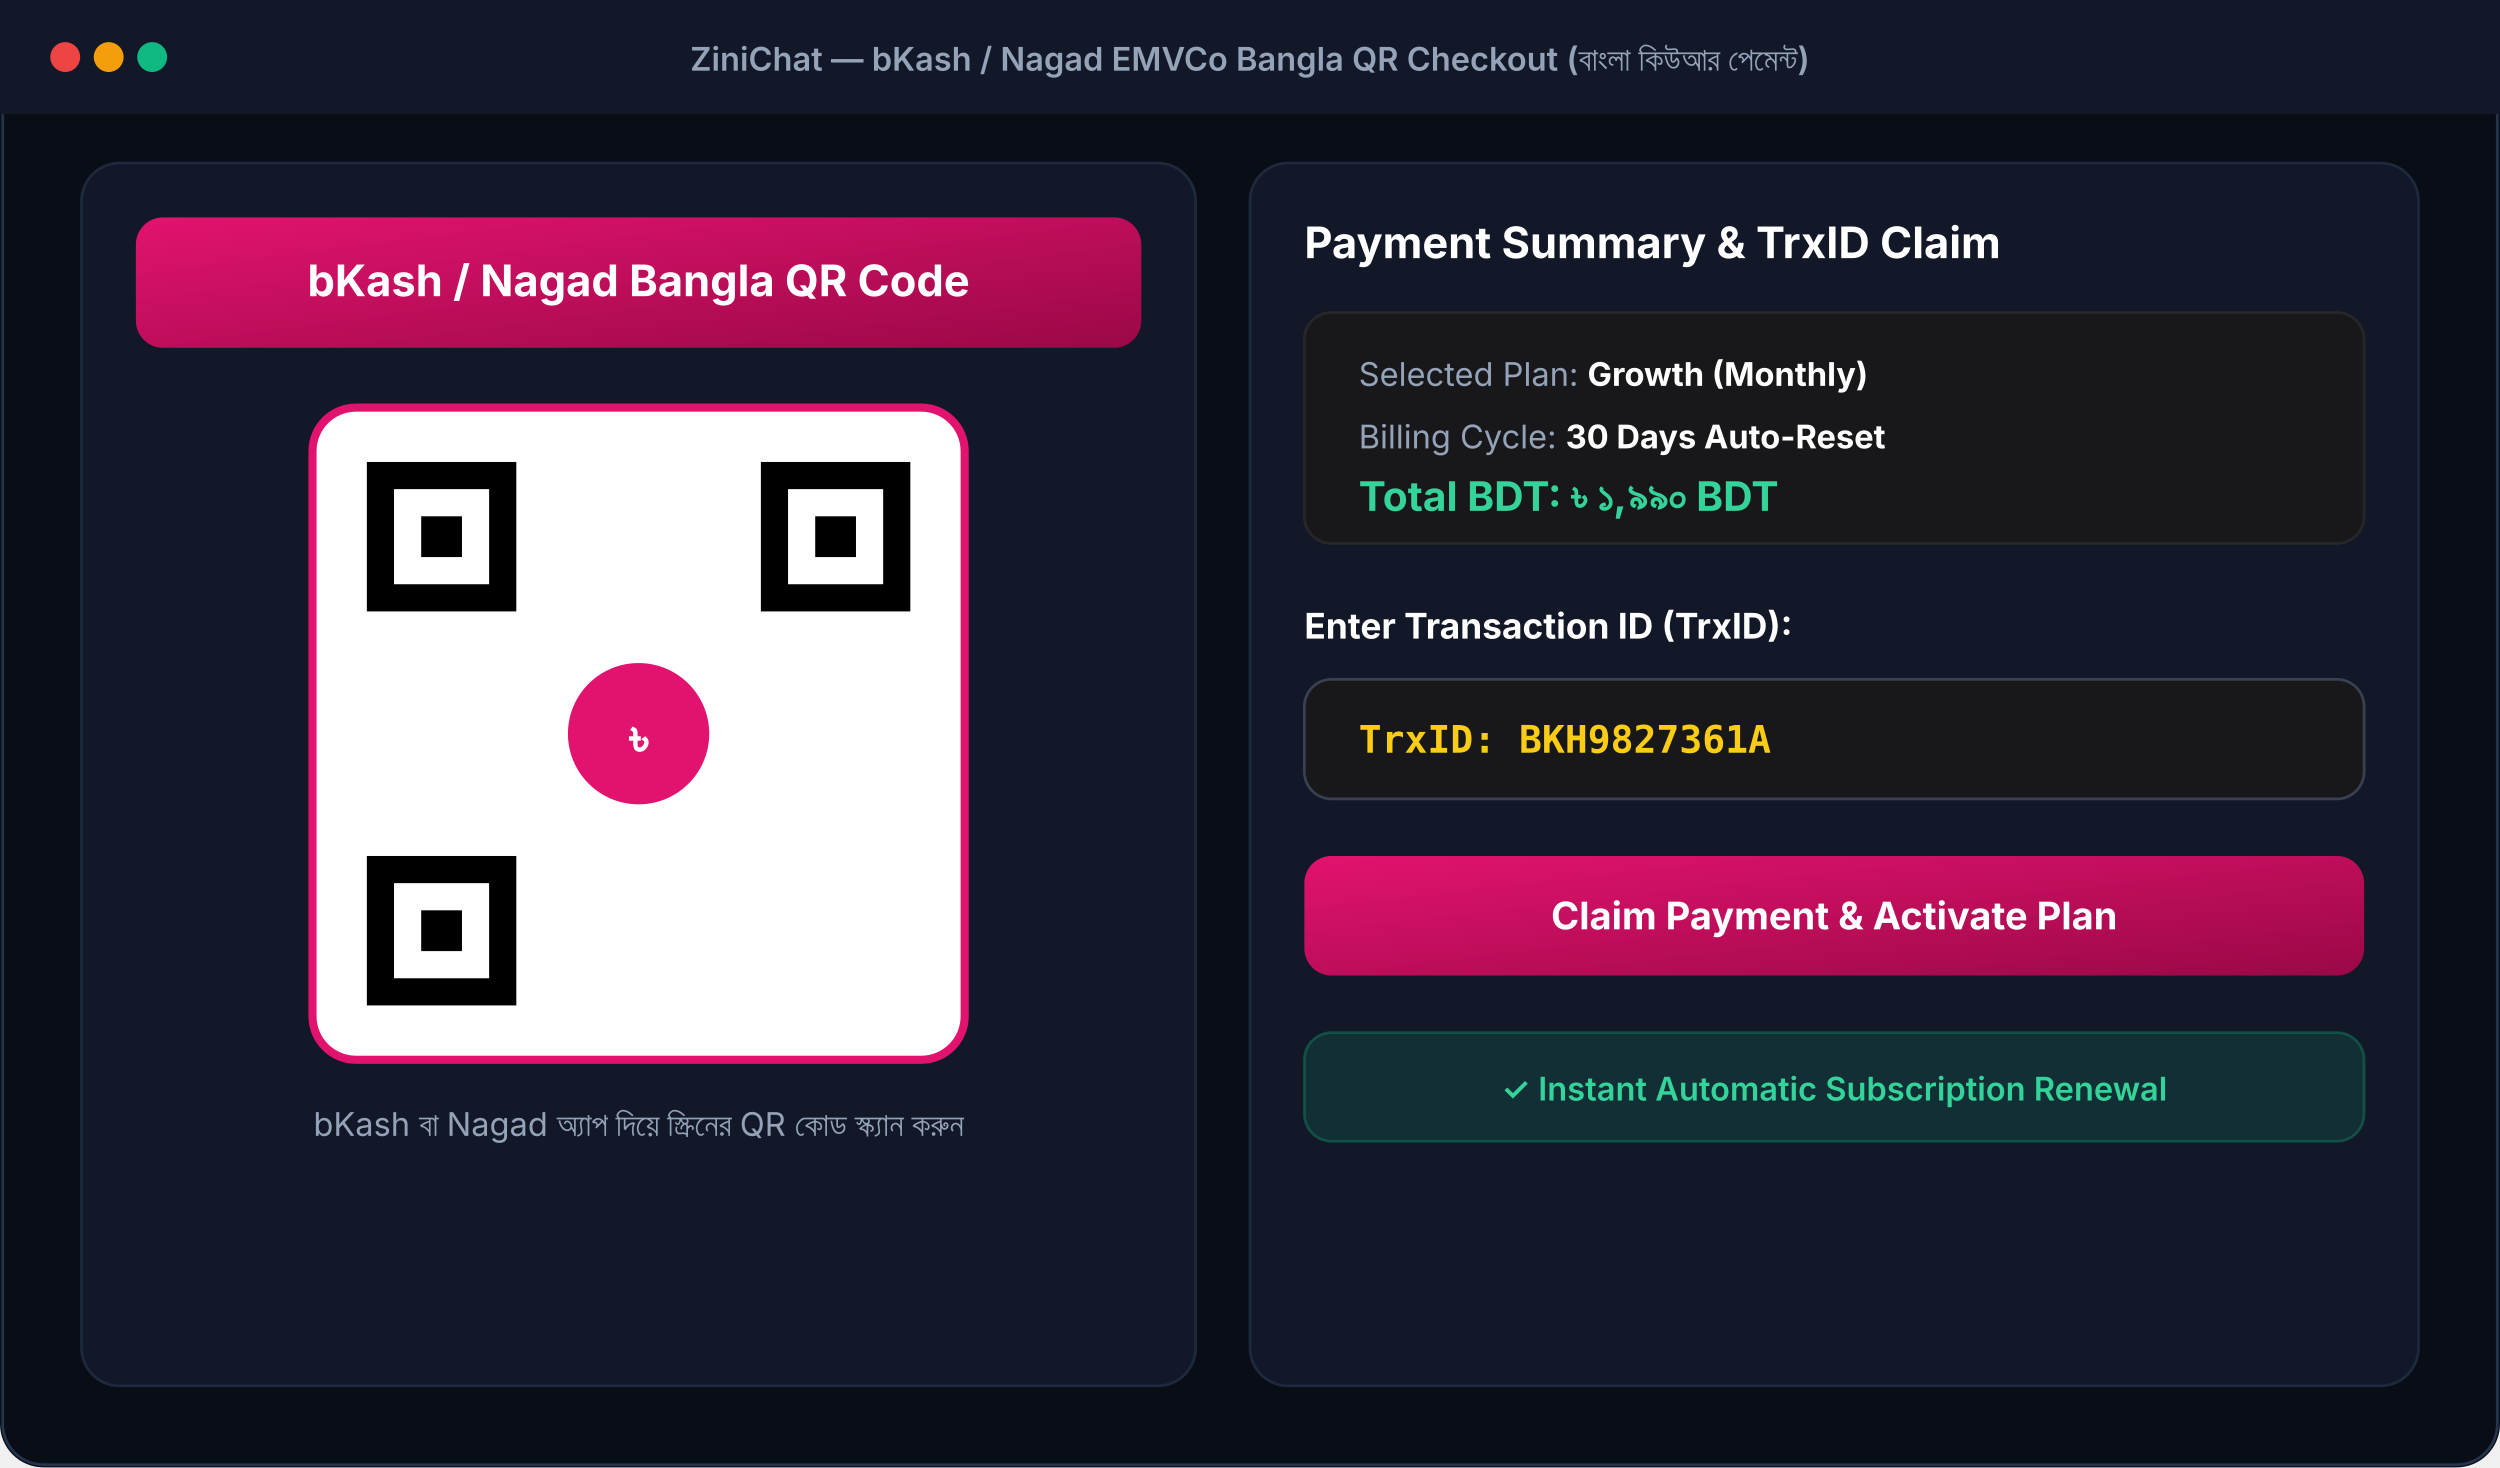
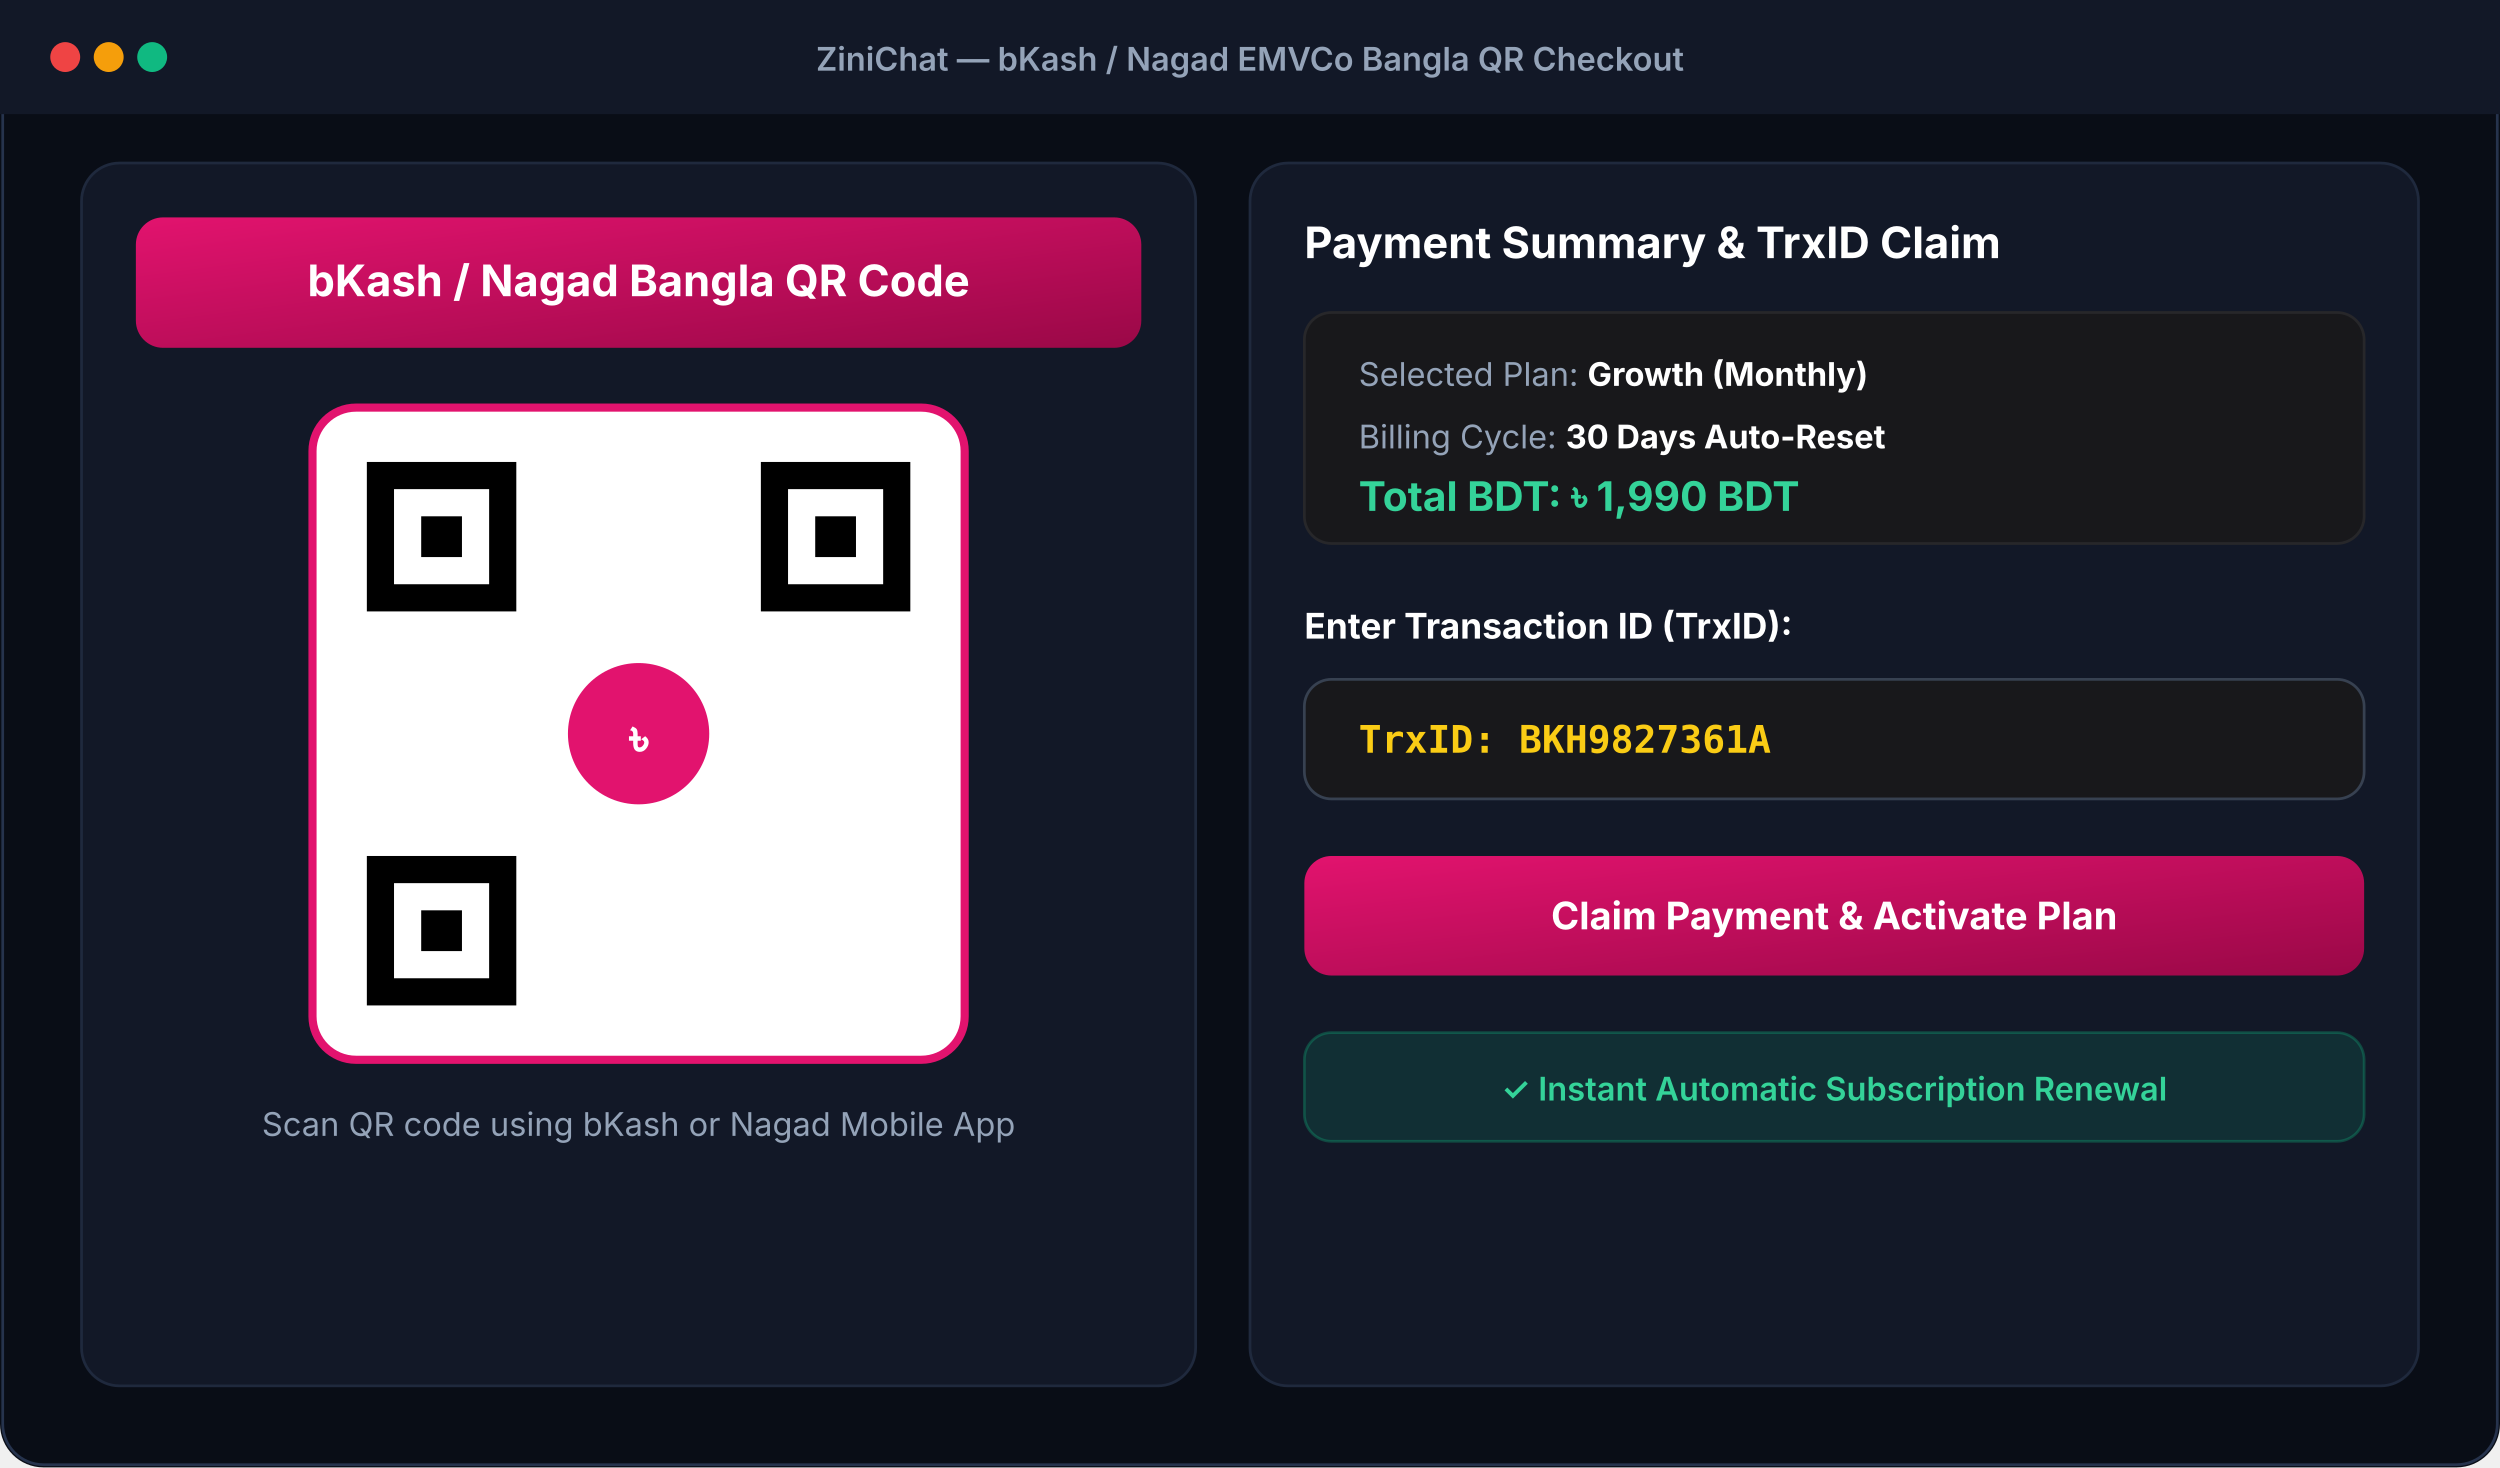
<svg xmlns="http://www.w3.org/2000/svg" viewBox="0 0 920 540" width="100%" height="100%">
  <defs>
    <style>
      .bg-app { fill: #090d16; }
      .bg-card { fill: #121827; stroke: #1f293d; stroke-width: 1; }
      .text-white { fill: #ffffff; font-family: -apple-system, BlinkMacSystemFont, sans-serif; }
      .text-muted { fill: #94a3b8; font-family: -apple-system, BlinkMacSystemFont, sans-serif; }
      .text-green { fill: #34d399; font-family: -apple-system, BlinkMacSystemFont, sans-serif; }
    </style>
    <linearGradient id="bkashGrad" x1="0%" y1="0%" x2="100%" y2="100%">
      <stop offset="0%" stop-color="#e2136e" />
      <stop offset="100%" stop-color="#9a0847" />
    </linearGradient>
  </defs>
  <rect width="920" height="540" rx="16" fill="#090d16" />
  <rect width="918" height="538" x="1" y="1" rx="15" fill="none" stroke="#26334d" stroke-width="1" />
  <rect x="0" y="0" width="920" height="42" fill="#121827" />
  <circle cx="24" cy="21" r="5.5" fill="#ef4444" />
  <circle cx="40" cy="21" r="5.5" fill="#f59e0b" />
  <circle cx="56" cy="21" r="5.5" fill="#10b981" />
-   <text x="460" y="26" text-anchor="middle" class="text-muted" font-size="12" font-weight="600">ZiniChat — bKash / Nagad EMVCo Bangla QR Checkout (বাংলা কিউআর পেমেন্ট)</text>
+   <text x="460" y="26" text-anchor="middle" class="text-muted" font-size="12" font-weight="600">ZiniChat — bKash / Nagad EMVCo Bangla QR Checkout</text>
  <rect x="30" y="60" width="410" height="450" rx="14" class="bg-card" />
  <rect x="50" y="80" width="370" height="48" rx="10" fill="url(#bkashGrad)" />
  <text x="235" y="109" text-anchor="middle" class="text-white" font-size="16" font-weight="700">bKash / Nagad Bangla QR Code</text>
  <rect x="115" y="150" width="240" height="240" rx="16" fill="#ffffff" stroke="#e2136e" stroke-width="3" />
  <rect x="135" y="170" width="55" height="55" fill="#000000" />
  <rect x="145" y="180" width="35" height="35" fill="#ffffff" />
  <rect x="155" y="190" width="15" height="15" fill="#000000" />
  <rect x="280" y="170" width="55" height="55" fill="#000000" />
  <rect x="290" y="180" width="35" height="35" fill="#ffffff" />
  <rect x="300" y="190" width="15" height="15" fill="#000000" />
  <rect x="135" y="315" width="55" height="55" fill="#000000" />
  <rect x="145" y="325" width="35" height="35" fill="#ffffff" />
  <rect x="155" y="335" width="15" height="15" fill="#000000" />
  <circle cx="235" cy="270" r="26" fill="#e2136e" />
  <text x="235" y="278" text-anchor="middle" class="text-white" font-size="18" font-weight="900">৳</text>
-   <text x="235" y="418" text-anchor="middle" class="text-muted" font-size="12">bKash বা Nagad অ্যাপ দিয়ে স্ক্রিনের QR কোড স্ক্যান করুন</text>
+   <text x="235" y="418" text-anchor="middle" class="text-muted" font-size="12">Scan QR code using bKash or Nagad Mobile App</text>
  <rect x="460" y="60" width="430" height="450" rx="14" class="bg-card" />
  <text x="480" y="95" class="text-white" font-size="16" font-weight="700">Payment Summary &amp; TrxID Claim</text>
  <rect x="480" y="115" width="390" height="85" rx="10" fill="#18181b" stroke="#27272a" />
  <text x="500" y="142" class="text-muted" font-size="12">Selected Plan: <tspan fill="#ffffff" font-weight="700">Growth (Monthly)</tspan>
  </text>
  <text x="500" y="165" class="text-muted" font-size="12">Billing Cycle: <tspan fill="#ffffff" font-weight="700">30 Days Auto-Reset</tspan>
  </text>
-   <text x="500" y="188" class="text-green" font-size="15" font-weight="700">Total BDT: ৳ ১,৯৯০ BDT</text>
+   <text x="500" y="188" class="text-green" font-size="15" font-weight="700">Total BDT: ৳ 1,990 BDT</text>
  <text x="480" y="235" class="text-white" font-size="13" font-weight="700">Enter Transaction ID (TrxID):</text>
  <rect x="480" y="250" width="390" height="44" rx="10" fill="#18181b" stroke="#374151" />
  <text x="500" y="277" fill="#facc15" font-family="monospace" font-size="14" font-weight="700">TrxID: BKH9827361A</text>
  <rect x="480" y="315" width="390" height="44" rx="10" fill="url(#bkashGrad)" />
  <text x="675" y="342" text-anchor="middle" class="text-white" font-size="14" font-weight="700">Claim Payment &amp; Activate Plan</text>
  <rect x="480" y="380" width="390" height="40" rx="10" fill="#10b981" fill-opacity="0.15" stroke="#10b981" stroke-opacity="0.3" />
  <text x="675" y="405" text-anchor="middle" class="text-green" font-size="12" font-weight="600">✓ Instant Automatic Subscription Renewal</text>
</svg>
